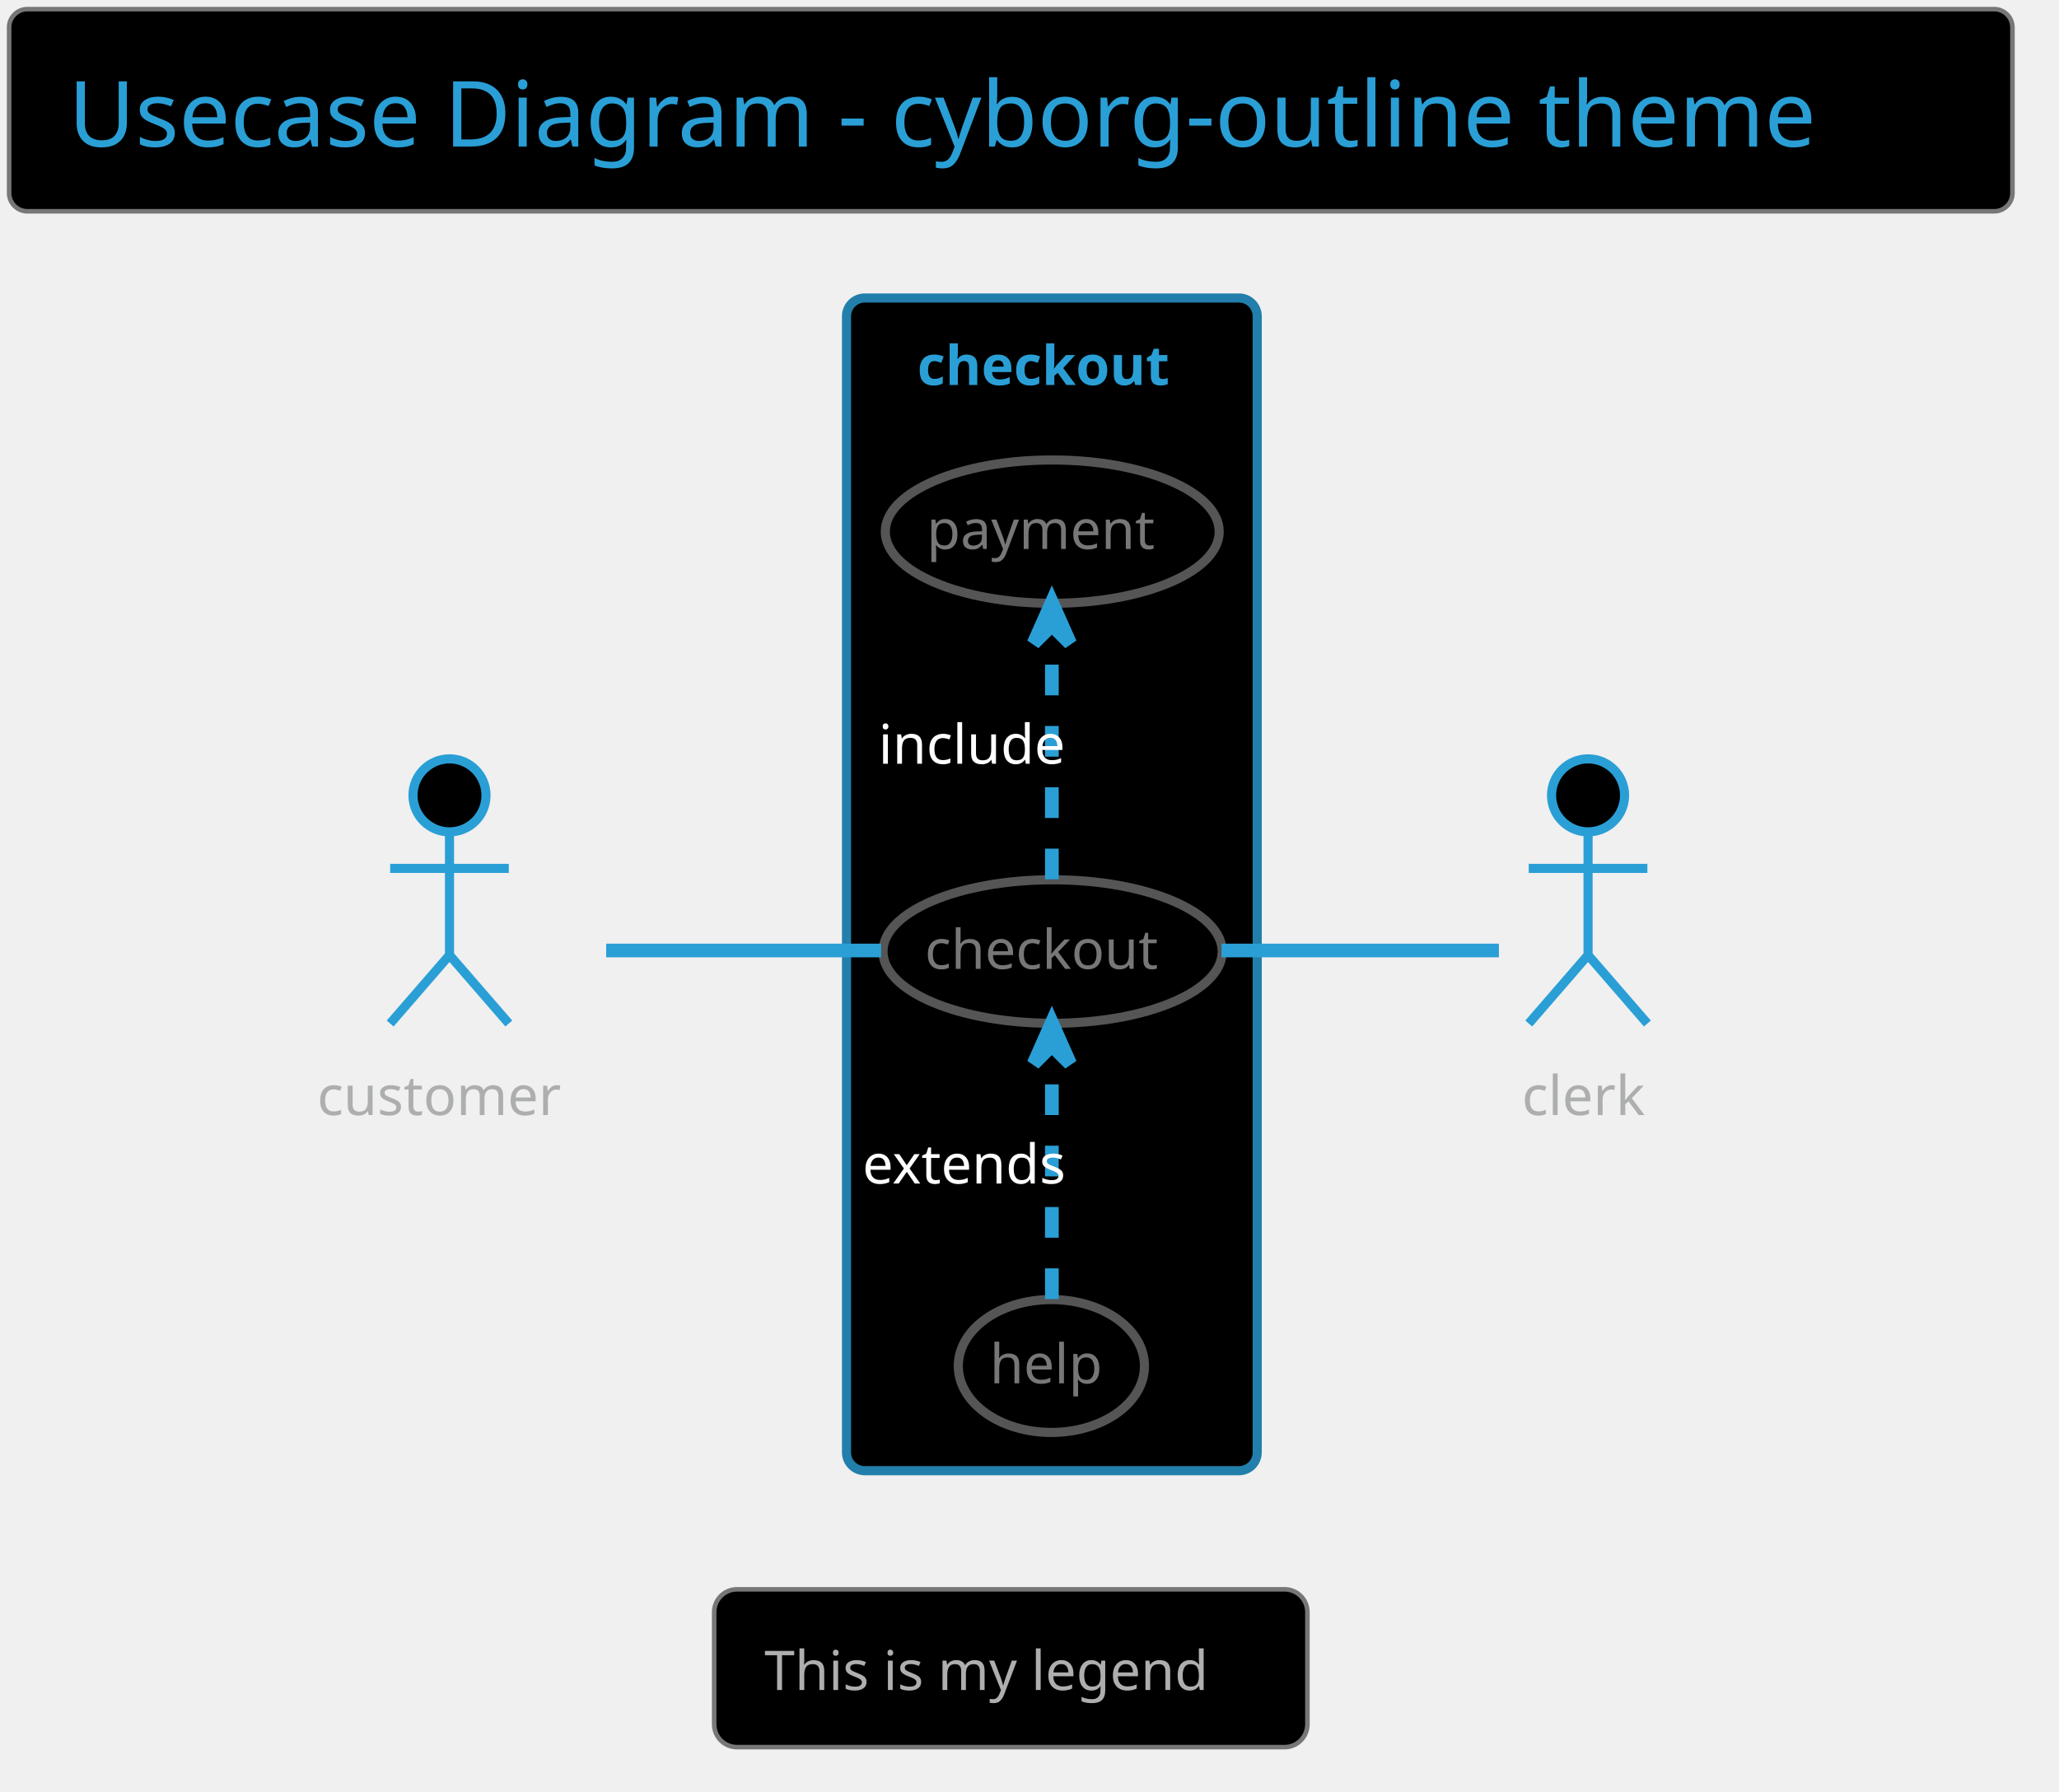
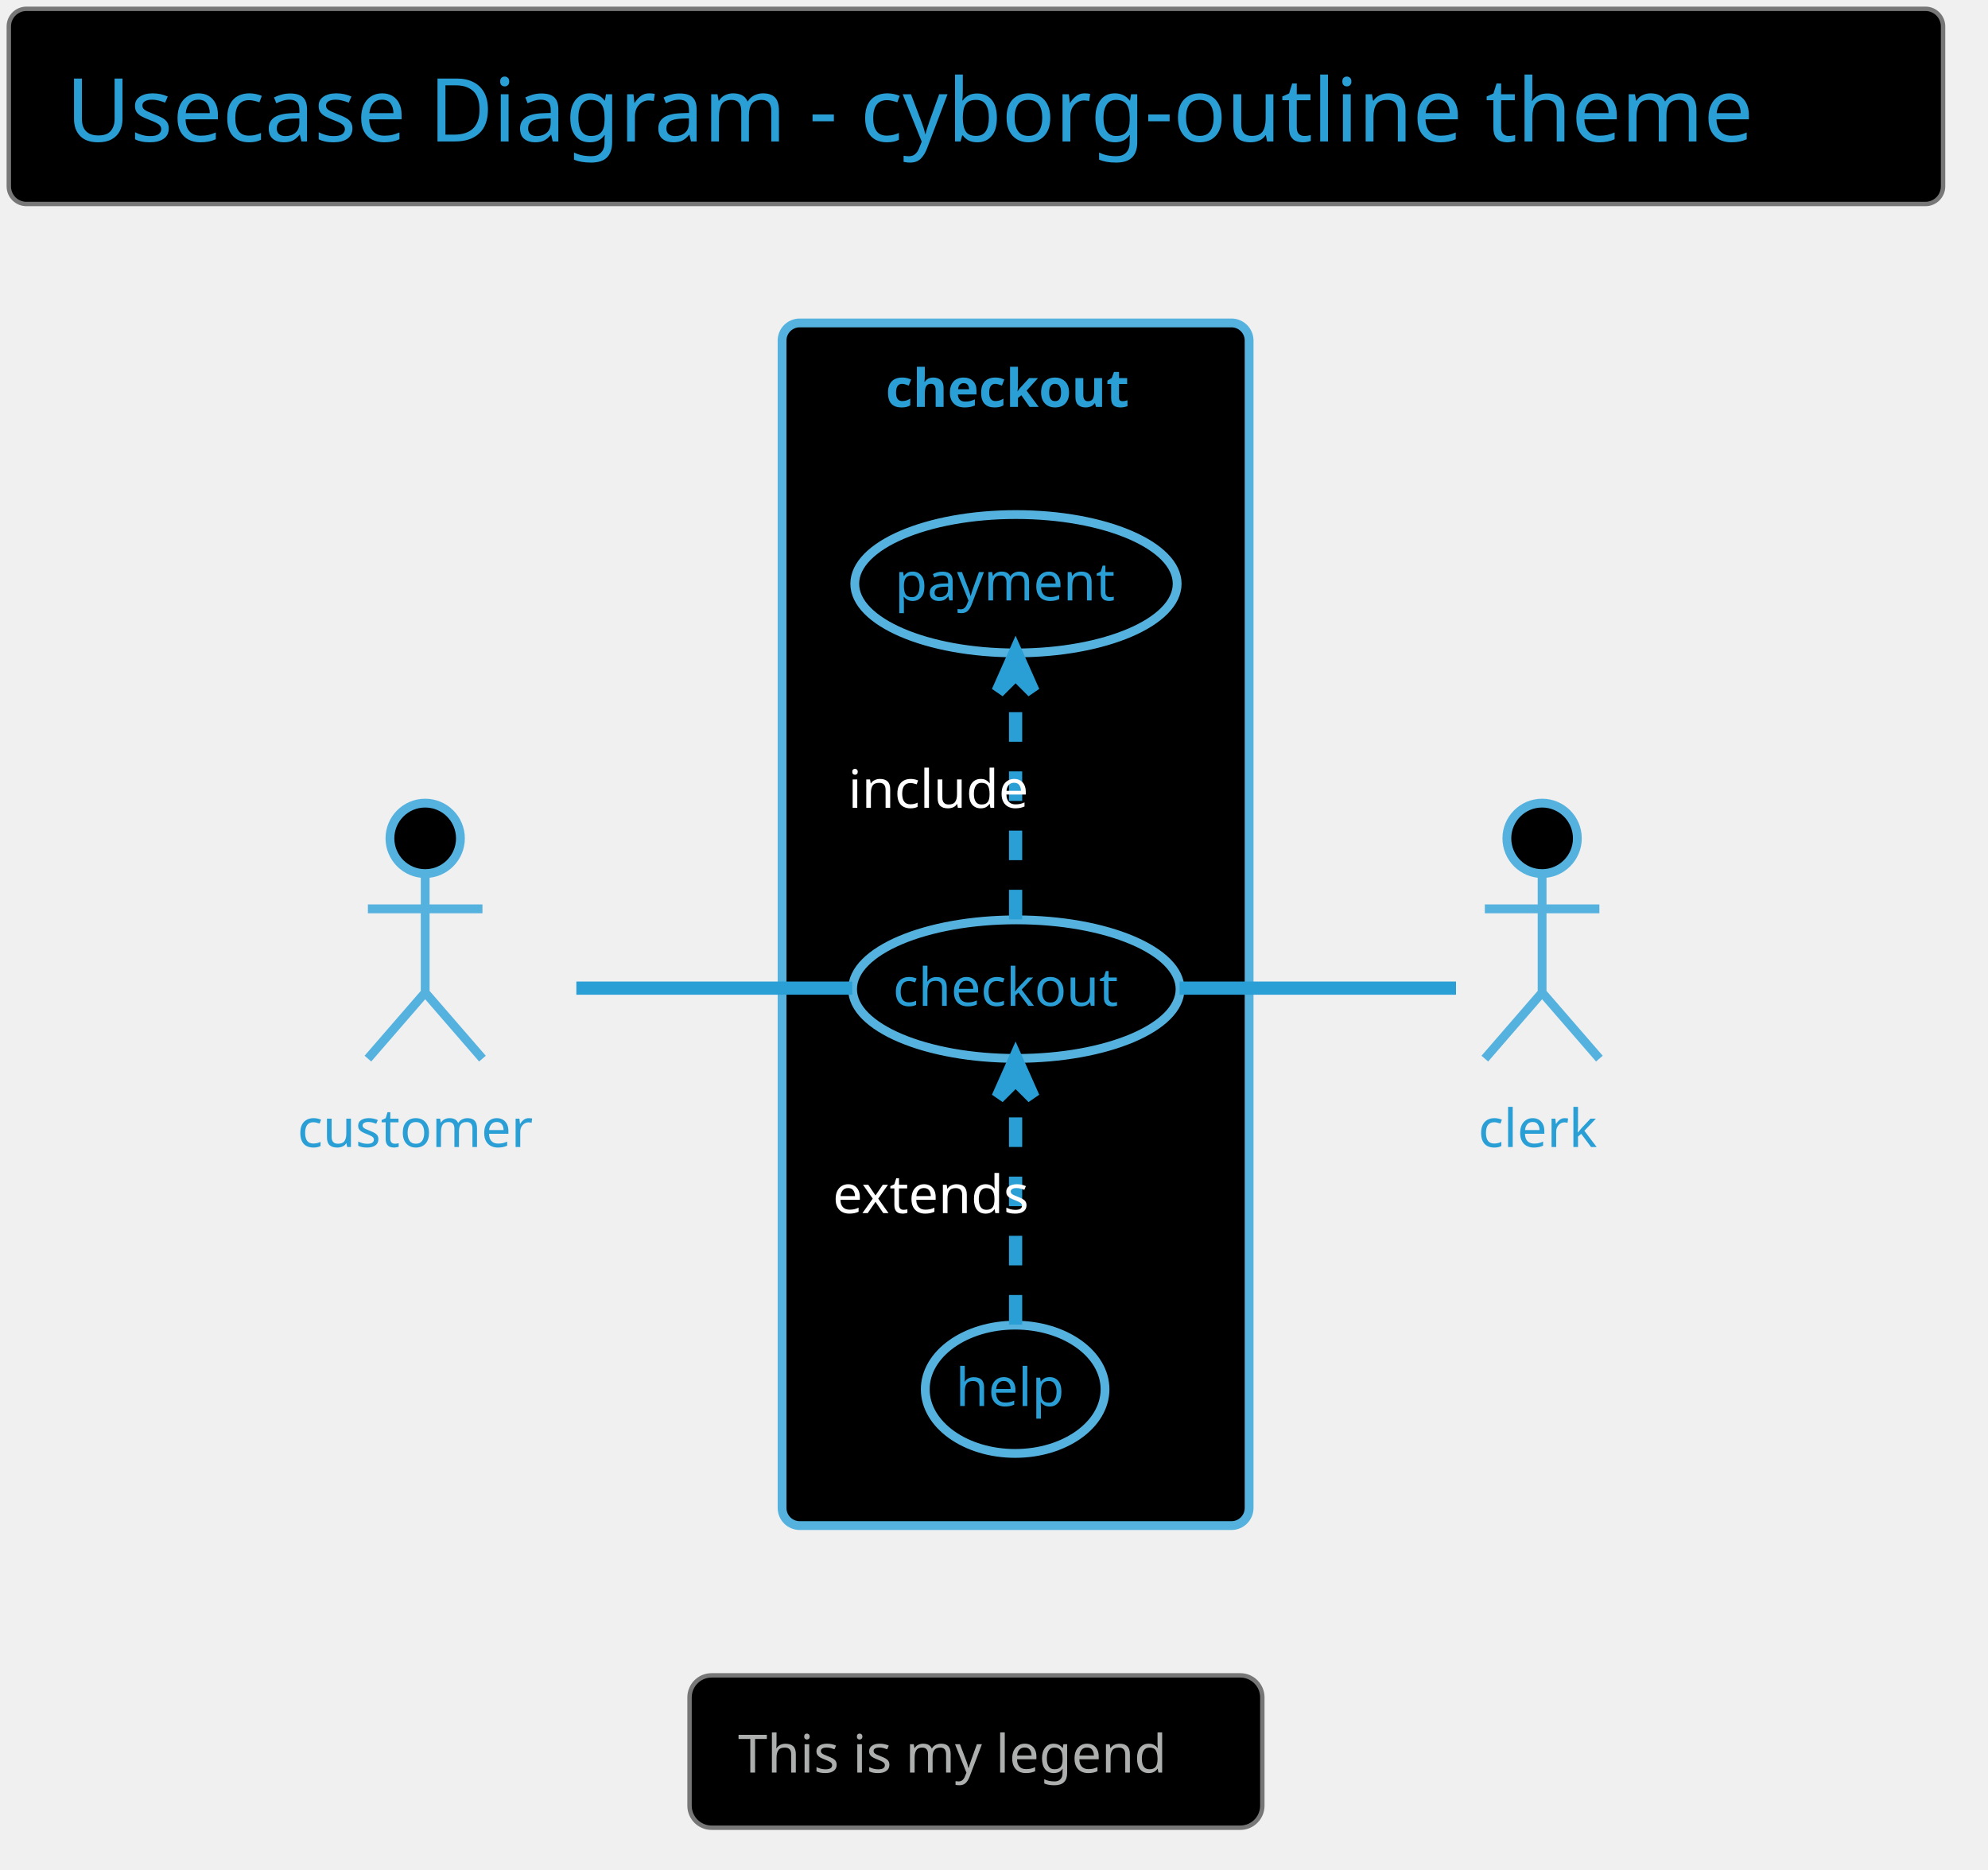
- <svg xmlns="http://www.w3.org/2000/svg" contentScriptType="application/ecmascript" contentStyleType="text/css" height="409.375px" preserveAspectRatio="none" style="width:470px;height:409px;background:#000000;" version="1.1" viewBox="0 0 470 409" width="470.833px" zoomAndPan="magnify">
+ <svg xmlns="http://www.w3.org/2000/svg" contentScriptType="application/ecmascript" contentStyleType="text/css" height="442.708px" preserveAspectRatio="none" style="width:470px;height:442px;background:#000000;" version="1.1" viewBox="0 0 470 442" width="470.833px" zoomAndPan="magnify">
  <defs />
  <g>
    <rect fill="#000000" height="46.153" rx="4.167" ry="4.167" style="stroke: #777777; stroke-width: 1.042;" width="457.292" x="2.083" y="2.083" />
    <text fill="#2A9FD6" font-family="Verdana" font-size="20.833" lengthAdjust="spacingAndGlyphs" textLength="430.208" x="15.625" y="33.445">Usecase Diagram - cyborg-outline theme</text>
-     <rect fill="#000000" height="267.708" rx="4.167" ry="4.167" style="stroke: #227FAB; stroke-width: 2.083;" width="93.75" x="193.229" y="68.028" />
-     <text fill="#2A9FD6" font-family="Verdana" font-size="12.5" font-weight="bold" lengthAdjust="spacingAndGlyphs" textLength="61.458" x="209.375" y="87.887">checkout</text>
-     <ellipse cx="240.276" cy="217.221" fill="#000000" rx="38.714" ry="16.381" style="stroke: #555555; stroke-width: 2.083;" />
-     <text fill="#777777" font-family="Verdana" font-size="12.5" lengthAdjust="spacingAndGlyphs" textLength="58.333" x="211.109" y="221.171">checkout</text>
-     <ellipse cx="240.193" cy="121.364" fill="#000000" rx="38.11" ry="16.357" style="stroke: #555555; stroke-width: 2.083;" />
-     <text fill="#777777" font-family="Verdana" font-size="12.5" lengthAdjust="spacingAndGlyphs" textLength="57.292" x="211.547" y="125.314">payment</text>
-     <ellipse cx="239.998" cy="311.84" fill="#000000" rx="21.248" ry="15.167" style="stroke: #555555; stroke-width: 2.083;" />
-     <text fill="#777777" font-family="Verdana" font-size="12.5" lengthAdjust="spacingAndGlyphs" textLength="28.125" x="225.936" y="315.79">help</text>
-     <ellipse cx="102.604" cy="181.569" fill="#000000" rx="8.333" ry="8.333" style="stroke: #2A9FD6; stroke-width: 2.083;" />
-     <path d="M102.604,189.903 L102.604,218.028 M89.062,198.236 L116.146,198.236 M102.604,218.028 L89.062,233.653 M102.604,218.028 L116.146,233.653 " fill="none" style="stroke: #2A9FD6; stroke-width: 2.083;" />
-     <text fill="#ADAFAE" font-family="Verdana" font-size="12.5" lengthAdjust="spacingAndGlyphs" textLength="60.417" x="72.396" y="254.553">customer</text>
-     <ellipse cx="362.5" cy="181.569" fill="#000000" rx="8.333" ry="8.333" style="stroke: #2A9FD6; stroke-width: 2.083;" />
-     <path d="M362.5,189.903 L362.5,218.028 M348.958,198.236 L376.042,198.236 M362.5,218.028 L348.958,233.653 M362.5,218.028 L376.042,233.653 " fill="none" style="stroke: #2A9FD6; stroke-width: 2.083;" />
-     <text fill="#ADAFAE" font-family="Verdana" font-size="12.5" lengthAdjust="spacingAndGlyphs" textLength="30.208" x="347.396" y="254.553">clerk</text>
-     <path d="M138.372,216.986 C157.628,216.986 181.409,216.986 201.135,216.986 " fill="none" id="customer-checkout" style="stroke: #2A9FD6; stroke-width: 3.125;" />
-     <path d="M240.104,200.729 C240.104,184.759 240.104,160.295 240.104,142.709 " fill="none" id="checkout-&gt;payment" style="stroke: #2A9FD6; stroke-width: 3.125; stroke-dasharray: 7.0,7.0;" />
-     <polygon fill="#2A9FD6" points="240.104,137.489,235.938,146.864,240.104,142.698,244.271,146.864,240.104,137.489" style="stroke: #2A9FD6; stroke-width: 3.125;" />
-     <text fill="#FFFFFF" font-family="Verdana" font-size="12.5" lengthAdjust="spacingAndGlyphs" textLength="45.833" x="200.521" y="174.345">include</text>
-     <path d="M240.104,296.548 C240.104,280.897 240.104,256.384 240.104,238.703 " fill="none" id="help-&gt;checkout" style="stroke: #2A9FD6; stroke-width: 3.125; stroke-dasharray: 7.0,7.0;" />
-     <polygon fill="#2A9FD6" points="240.104,233.452,235.938,242.827,240.104,238.66,244.271,242.827,240.104,233.452" style="stroke: #2A9FD6; stroke-width: 3.125;" />
-     <text fill="#FFFFFF" font-family="Verdana" font-size="12.5" lengthAdjust="spacingAndGlyphs" textLength="53.125" x="196.875" y="270.178">extends</text>
-     <path d="M278.831,216.986 C299.842,216.986 324.956,216.986 342.151,216.986 " fill="none" id="checkout-clerk" style="stroke: #2A9FD6; stroke-width: 3.125;" />
-     <rect fill="#000000" height="36.025" rx="5.208" ry="5.208" style="stroke: #777777; stroke-width: 1.042;" width="135.417" x="163.021" y="362.819" />
-     <text fill="#ADAFAE" font-family="Verdana" font-size="12.5" lengthAdjust="spacingAndGlyphs" textLength="112.5" x="174.479" y="385.803">This is my legend</text>
+     <rect fill="#000000" height="284.375" rx="4.167" ry="4.167" style="stroke: #55B2DE; stroke-width: 2.083;" width="110.417" x="184.896" y="76.361" />
+     <text fill="#2A9FD6" font-family="Verdana" font-size="12.5" font-weight="bold" lengthAdjust="spacingAndGlyphs" textLength="61.458" x="209.375" y="96.22">checkout</text>
+     <ellipse cx="240.276" cy="233.888" fill="#000000" rx="38.714" ry="16.381" style="stroke: #55B2DE; stroke-width: 2.083;" />
+     <text fill="#2A9FD6" font-family="Verdana" font-size="12.5" lengthAdjust="spacingAndGlyphs" textLength="58.333" x="211.109" y="237.838">checkout</text>
+     <ellipse cx="240.193" cy="138.03" fill="#000000" rx="38.11" ry="16.357" style="stroke: #55B2DE; stroke-width: 2.083;" />
+     <text fill="#2A9FD6" font-family="Verdana" font-size="12.5" lengthAdjust="spacingAndGlyphs" textLength="57.292" x="211.547" y="141.98">payment</text>
+     <ellipse cx="239.998" cy="328.507" fill="#000000" rx="21.248" ry="15.167" style="stroke: #55B2DE; stroke-width: 2.083;" />
+     <text fill="#2A9FD6" font-family="Verdana" font-size="12.5" lengthAdjust="spacingAndGlyphs" textLength="28.125" x="225.936" y="332.457">help</text>
+     <ellipse cx="100.521" cy="198.236" fill="#000000" rx="8.333" ry="8.333" style="stroke: #55B2DE; stroke-width: 2.083;" />
+     <path d="M100.521,206.569 L100.521,234.694 M86.979,214.903 L114.062,214.903 M100.521,234.694 L86.979,250.319 M100.521,234.694 L114.062,250.319 " fill="none" style="stroke: #55B2DE; stroke-width: 2.083;" />
+     <text fill="#2A9FD6" font-family="Verdana" font-size="12.5" lengthAdjust="spacingAndGlyphs" textLength="60.417" x="70.312" y="271.22">customer</text>
+     <ellipse cx="364.583" cy="198.236" fill="#000000" rx="8.333" ry="8.333" style="stroke: #55B2DE; stroke-width: 2.083;" />
+     <path d="M364.583,206.569 L364.583,234.694 M351.042,214.903 L378.125,214.903 M364.583,234.694 L351.042,250.319 M364.583,234.694 L378.125,250.319 " fill="none" style="stroke: #55B2DE; stroke-width: 2.083;" />
+     <text fill="#2A9FD6" font-family="Verdana" font-size="12.5" lengthAdjust="spacingAndGlyphs" textLength="30.208" x="349.479" y="271.22">clerk</text>
+     <path d="M136.26,233.653 C156.149,233.653 181.125,233.653 201.479,233.653 " fill="none" id="customer-checkout" style="stroke: #2A9FD6; stroke-width: 3.125;" />
+     <path d="M240.104,217.395 C240.104,201.426 240.104,176.962 240.104,159.376 " fill="none" id="checkout-&gt;payment" style="stroke: #2A9FD6; stroke-width: 3.125; stroke-dasharray: 7.0,7.0;" />
+     <polygon fill="#2A9FD6" points="240.104,154.156,235.938,163.531,240.104,159.364,244.271,163.531,240.104,154.156" style="stroke: #2A9FD6; stroke-width: 3.125;" />
+     <text fill="#FFFFFF" font-family="Verdana" font-size="12.5" lengthAdjust="spacingAndGlyphs" textLength="45.833" x="200.521" y="191.012">include</text>
+     <path d="M240.104,313.214 C240.104,297.563 240.104,273.051 240.104,255.369 " fill="none" id="help-&gt;checkout" style="stroke: #2A9FD6; stroke-width: 3.125; stroke-dasharray: 7.0,7.0;" />
+     <polygon fill="#2A9FD6" points="240.104,250.118,235.938,259.493,240.104,255.327,244.271,259.493,240.104,250.118" style="stroke: #2A9FD6; stroke-width: 3.125;" />
+     <text fill="#FFFFFF" font-family="Verdana" font-size="12.5" lengthAdjust="spacingAndGlyphs" textLength="53.125" x="196.875" y="286.845">extends</text>
+     <path d="M278.868,233.653 C300.501,233.653 326.749,233.653 344.23,233.653 " fill="none" id="checkout-clerk" style="stroke: #2A9FD6; stroke-width: 3.125;" />
+     <rect fill="#000000" height="36.025" rx="5.208" ry="5.208" style="stroke: #777777; stroke-width: 1.042;" width="135.417" x="163.021" y="396.153" />
+     <text fill="#ADAFAE" font-family="Verdana" font-size="12.5" lengthAdjust="spacingAndGlyphs" textLength="112.5" x="174.479" y="419.137">This is my legend</text>
  </g>
</svg>
